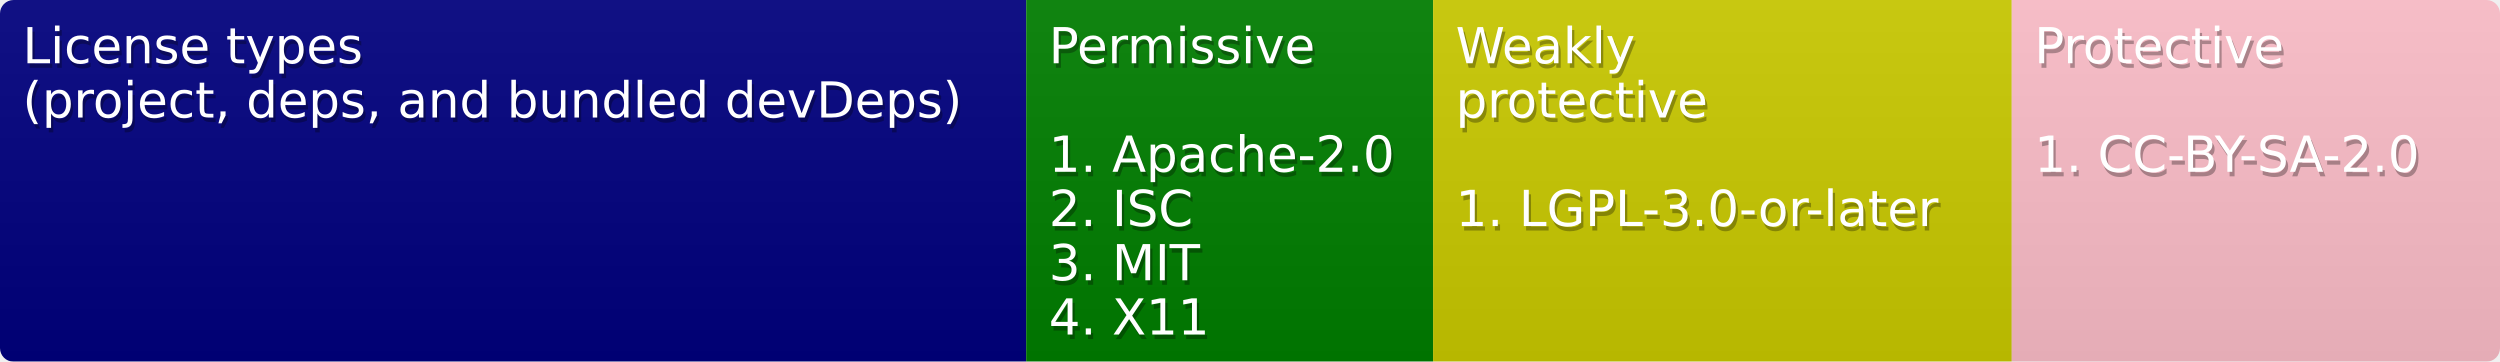
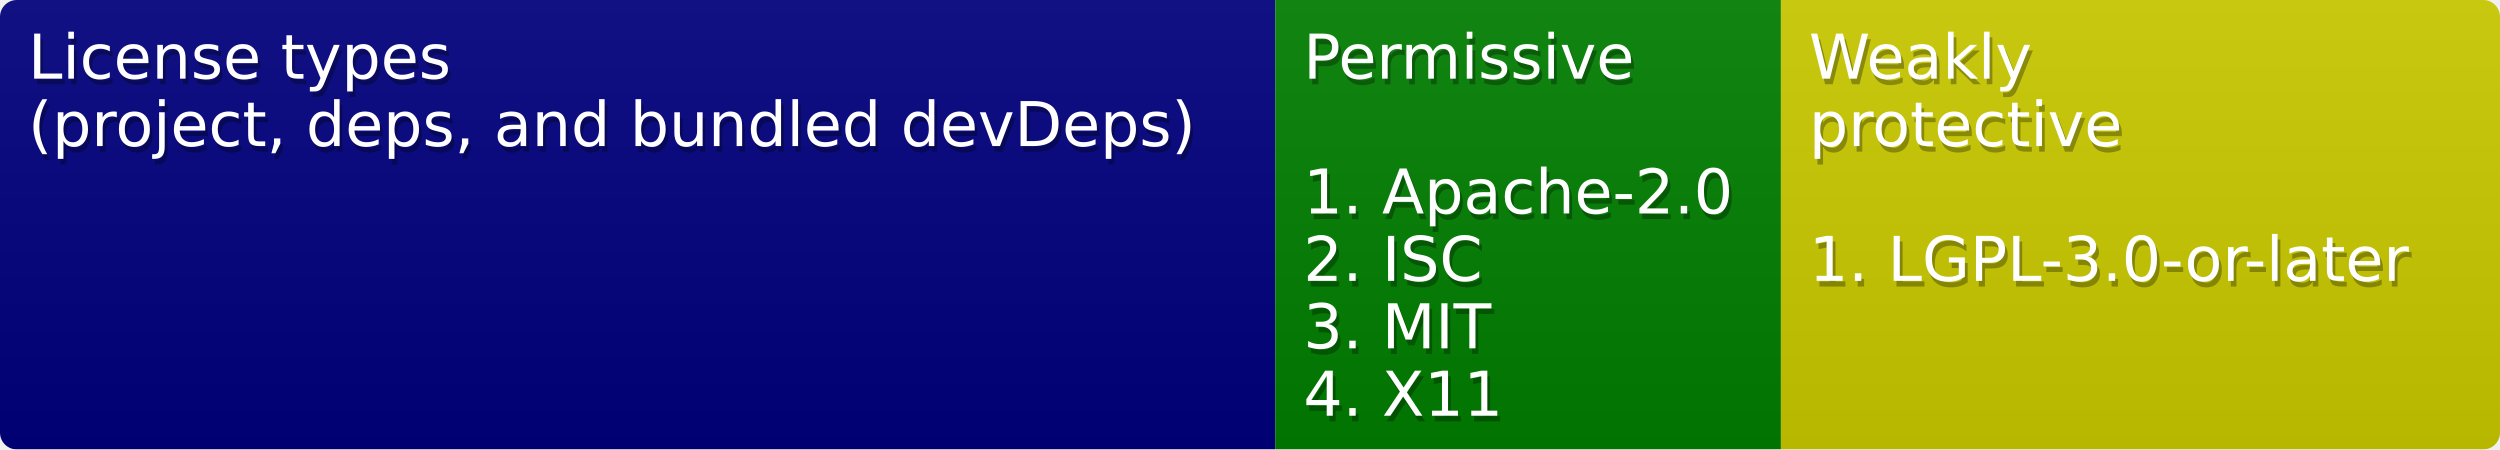
- <svg xmlns="http://www.w3.org/2000/svg" width="553" height="80">
+ <svg xmlns="http://www.w3.org/2000/svg" width="445" height="80">
  <defs>
    <linearGradient id="smooth" x2="0" y2="100%">
      <stop offset="0" stop-color="#aaa" stop-opacity=".1" />
      <stop offset="1" stop-opacity=".1" />
    </linearGradient>
    <style>text{font-size:11px;font-family:Verdana,DejaVu Sans,Geneva,sans-serif}text.shadow{fill:#010101;fill-opacity:.3}text.high{fill:#fff}</style>
    <mask id="round">
      <rect width="100%" height="100%" rx="3" fill="#fff" />
    </mask>
  </defs>
  <g id="bg" mask="url(#round)">
    <path fill="navy" d="M0 0h227v80H0z" />
    <path fill="green" d="M227 0h90v80h-90z" />
    <path fill="#cc0" d="M317 0h128v80H317z" />
-     <path fill="pink" d="M445 0h108v80H445z" />
-     <path fill="url(#smooth)" d="M0 0h553v80H0z" />
+     <path fill="url(#smooth)" d="M0 0h445v80H0z" />
  </g>
  <g id="fg">
    <text class="shadow" x="5.5" y="15">License types</text>
    <text class="high" x="5" y="14">License types</text>
    <text class="shadow" x="5.5" y="27">(project, deps, and bundled devDeps)</text>
    <text class="high" x="5" y="26">(project, deps, and bundled devDeps)</text>
    <text class="shadow" x="232.5" y="15">Permissive</text>
    <text class="high" x="232" y="14">Permissive</text>
    <text class="shadow" x="232.5" y="39">1. Apache-2.0</text>
    <text class="high" x="232" y="38">1. Apache-2.0</text>
    <text class="shadow" x="232.5" y="51">2. ISC</text>
    <text class="high" x="232" y="50">2. ISC</text>
    <text class="shadow" x="232.5" y="63">3. MIT</text>
    <text class="high" x="232" y="62">3. MIT</text>
    <text class="shadow" x="232.5" y="75">4. X11</text>
    <text class="high" x="232" y="74">4. X11</text>
    <text class="shadow" x="322.5" y="15">Weakly</text>
    <text class="high" x="322" y="14">Weakly</text>
    <text class="shadow" x="322.5" y="27">protective</text>
    <text class="high" x="322" y="26">protective</text>
    <text class="shadow" x="322.5" y="51">1. LGPL-3.0-or-later</text>
    <text class="high" x="322" y="50">1. LGPL-3.0-or-later</text>
-     <text class="shadow" x="450.5" y="15">Protective</text>
-     <text class="high" x="450" y="14">Protective</text>
-     <text class="shadow" x="450.5" y="39">1. CC-BY-SA-2.0</text>
-     <text class="high" x="450" y="38">1. CC-BY-SA-2.0</text>
  </g>
</svg>
